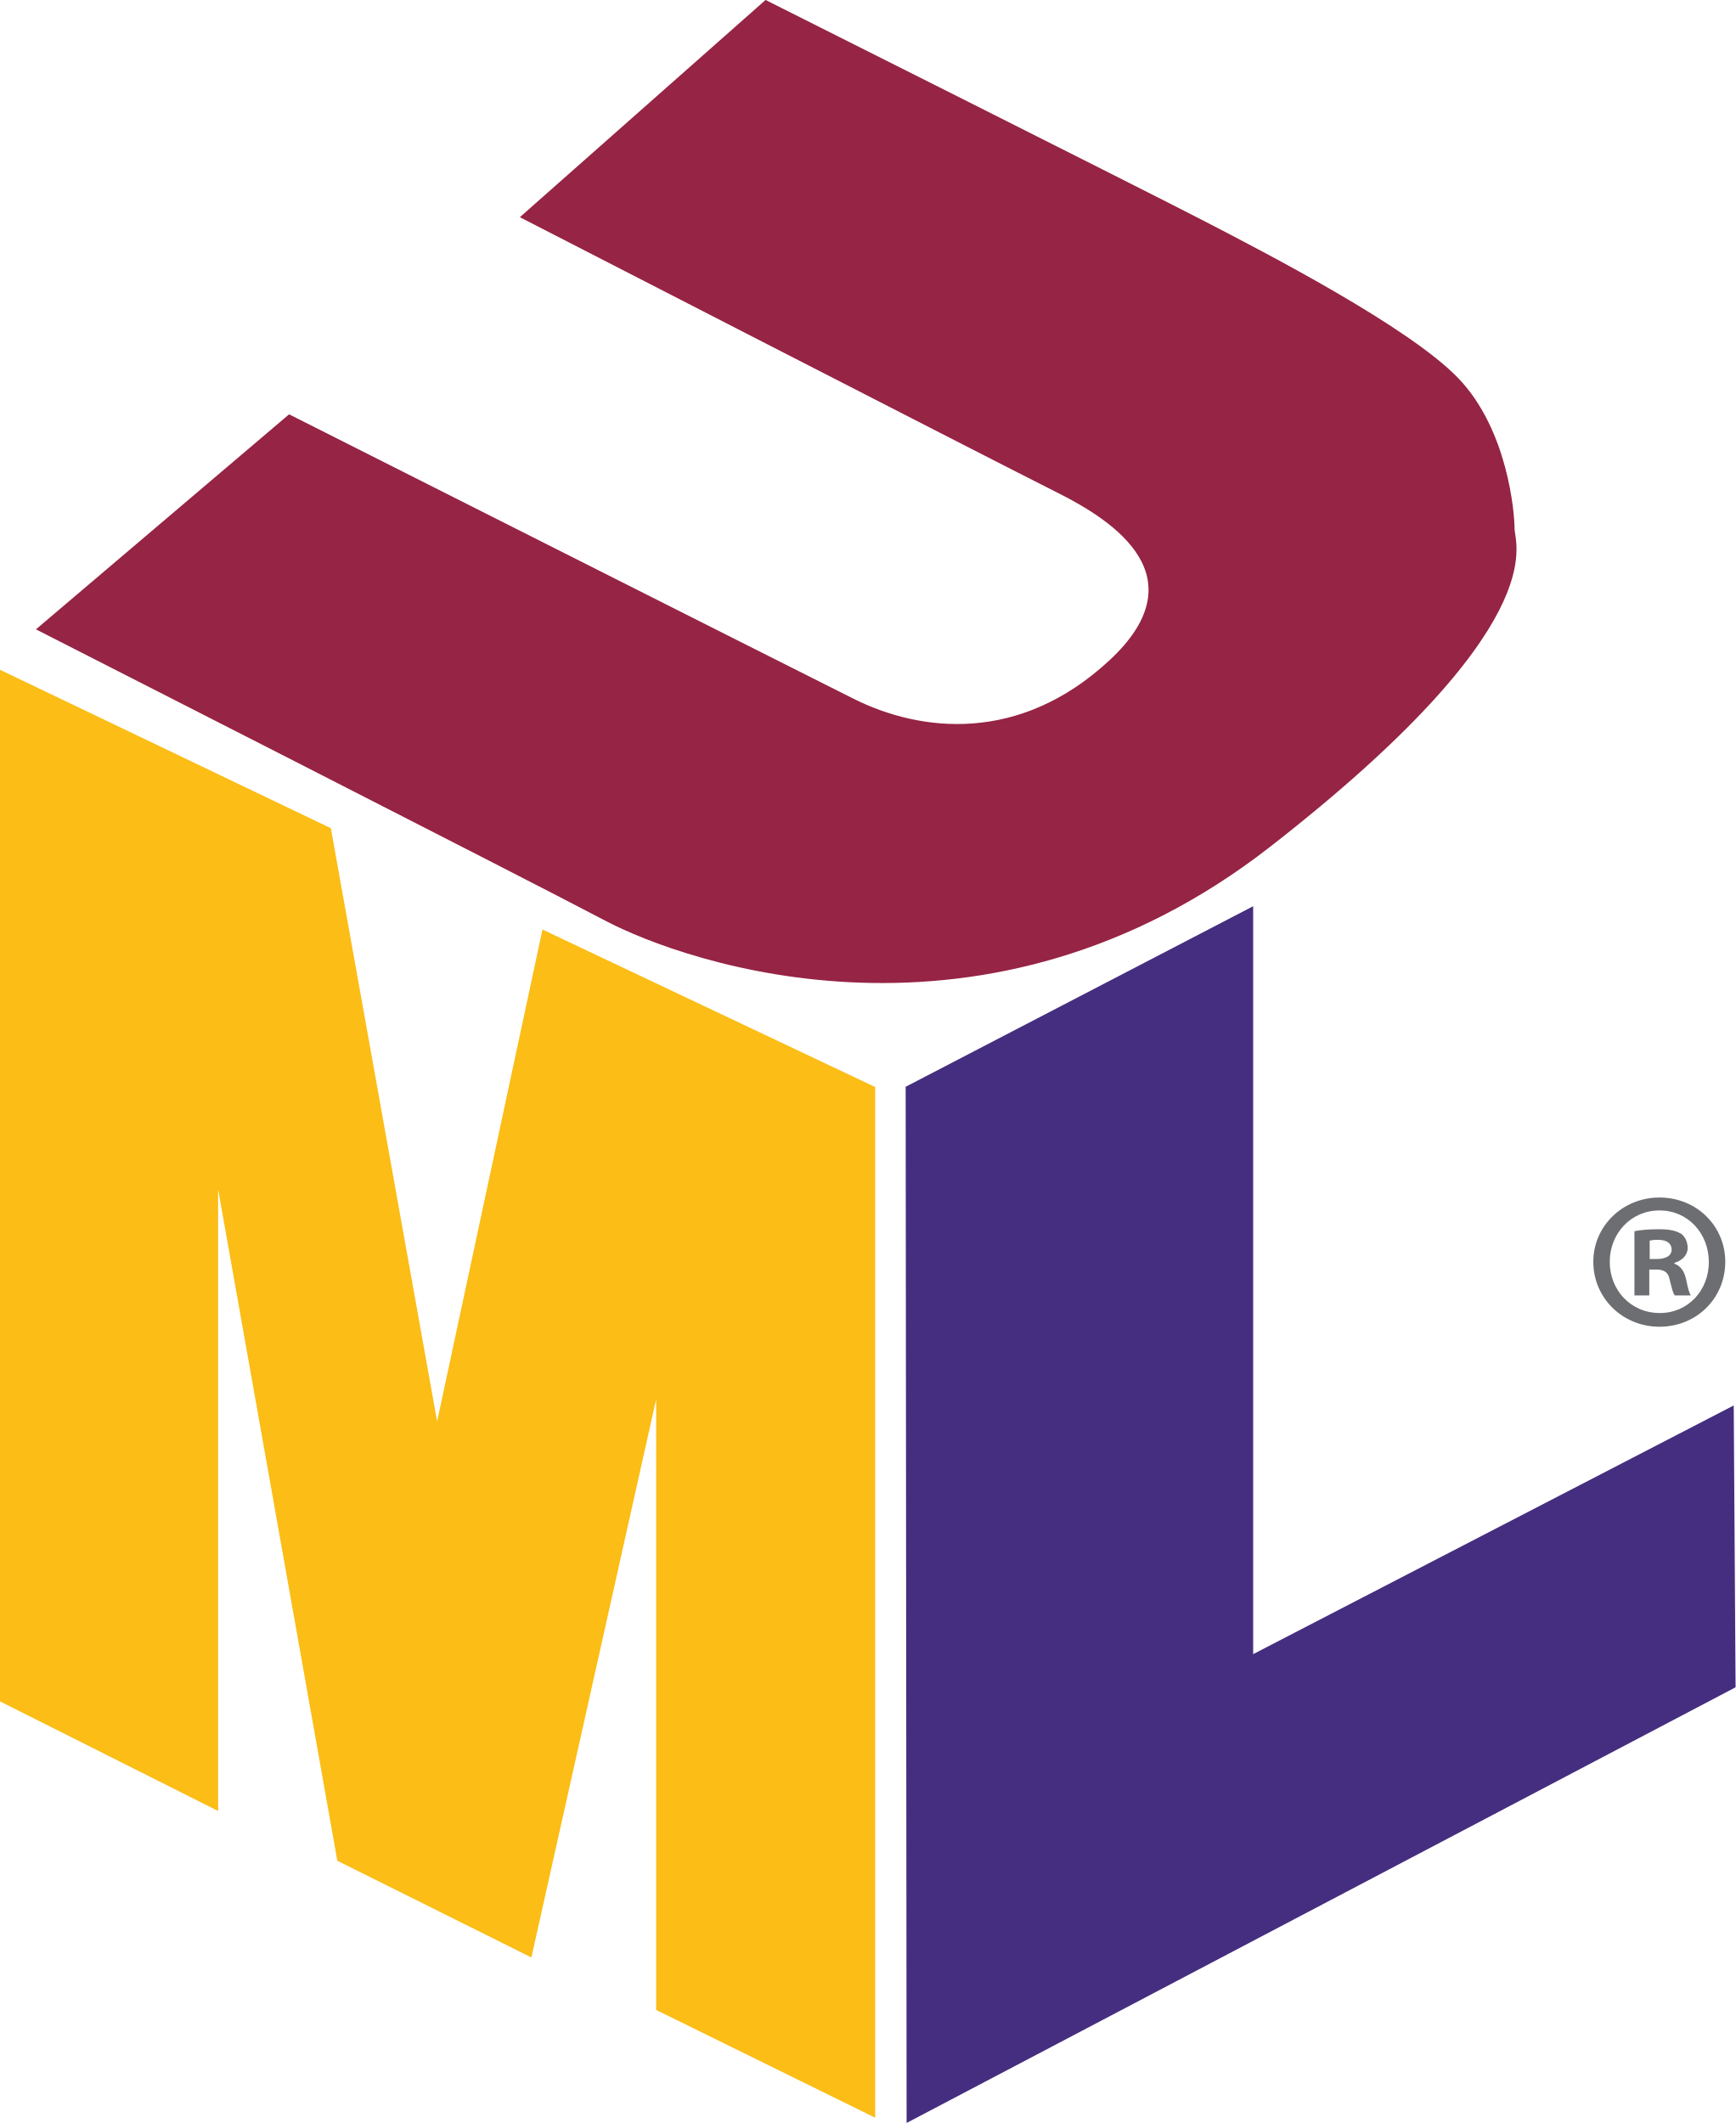
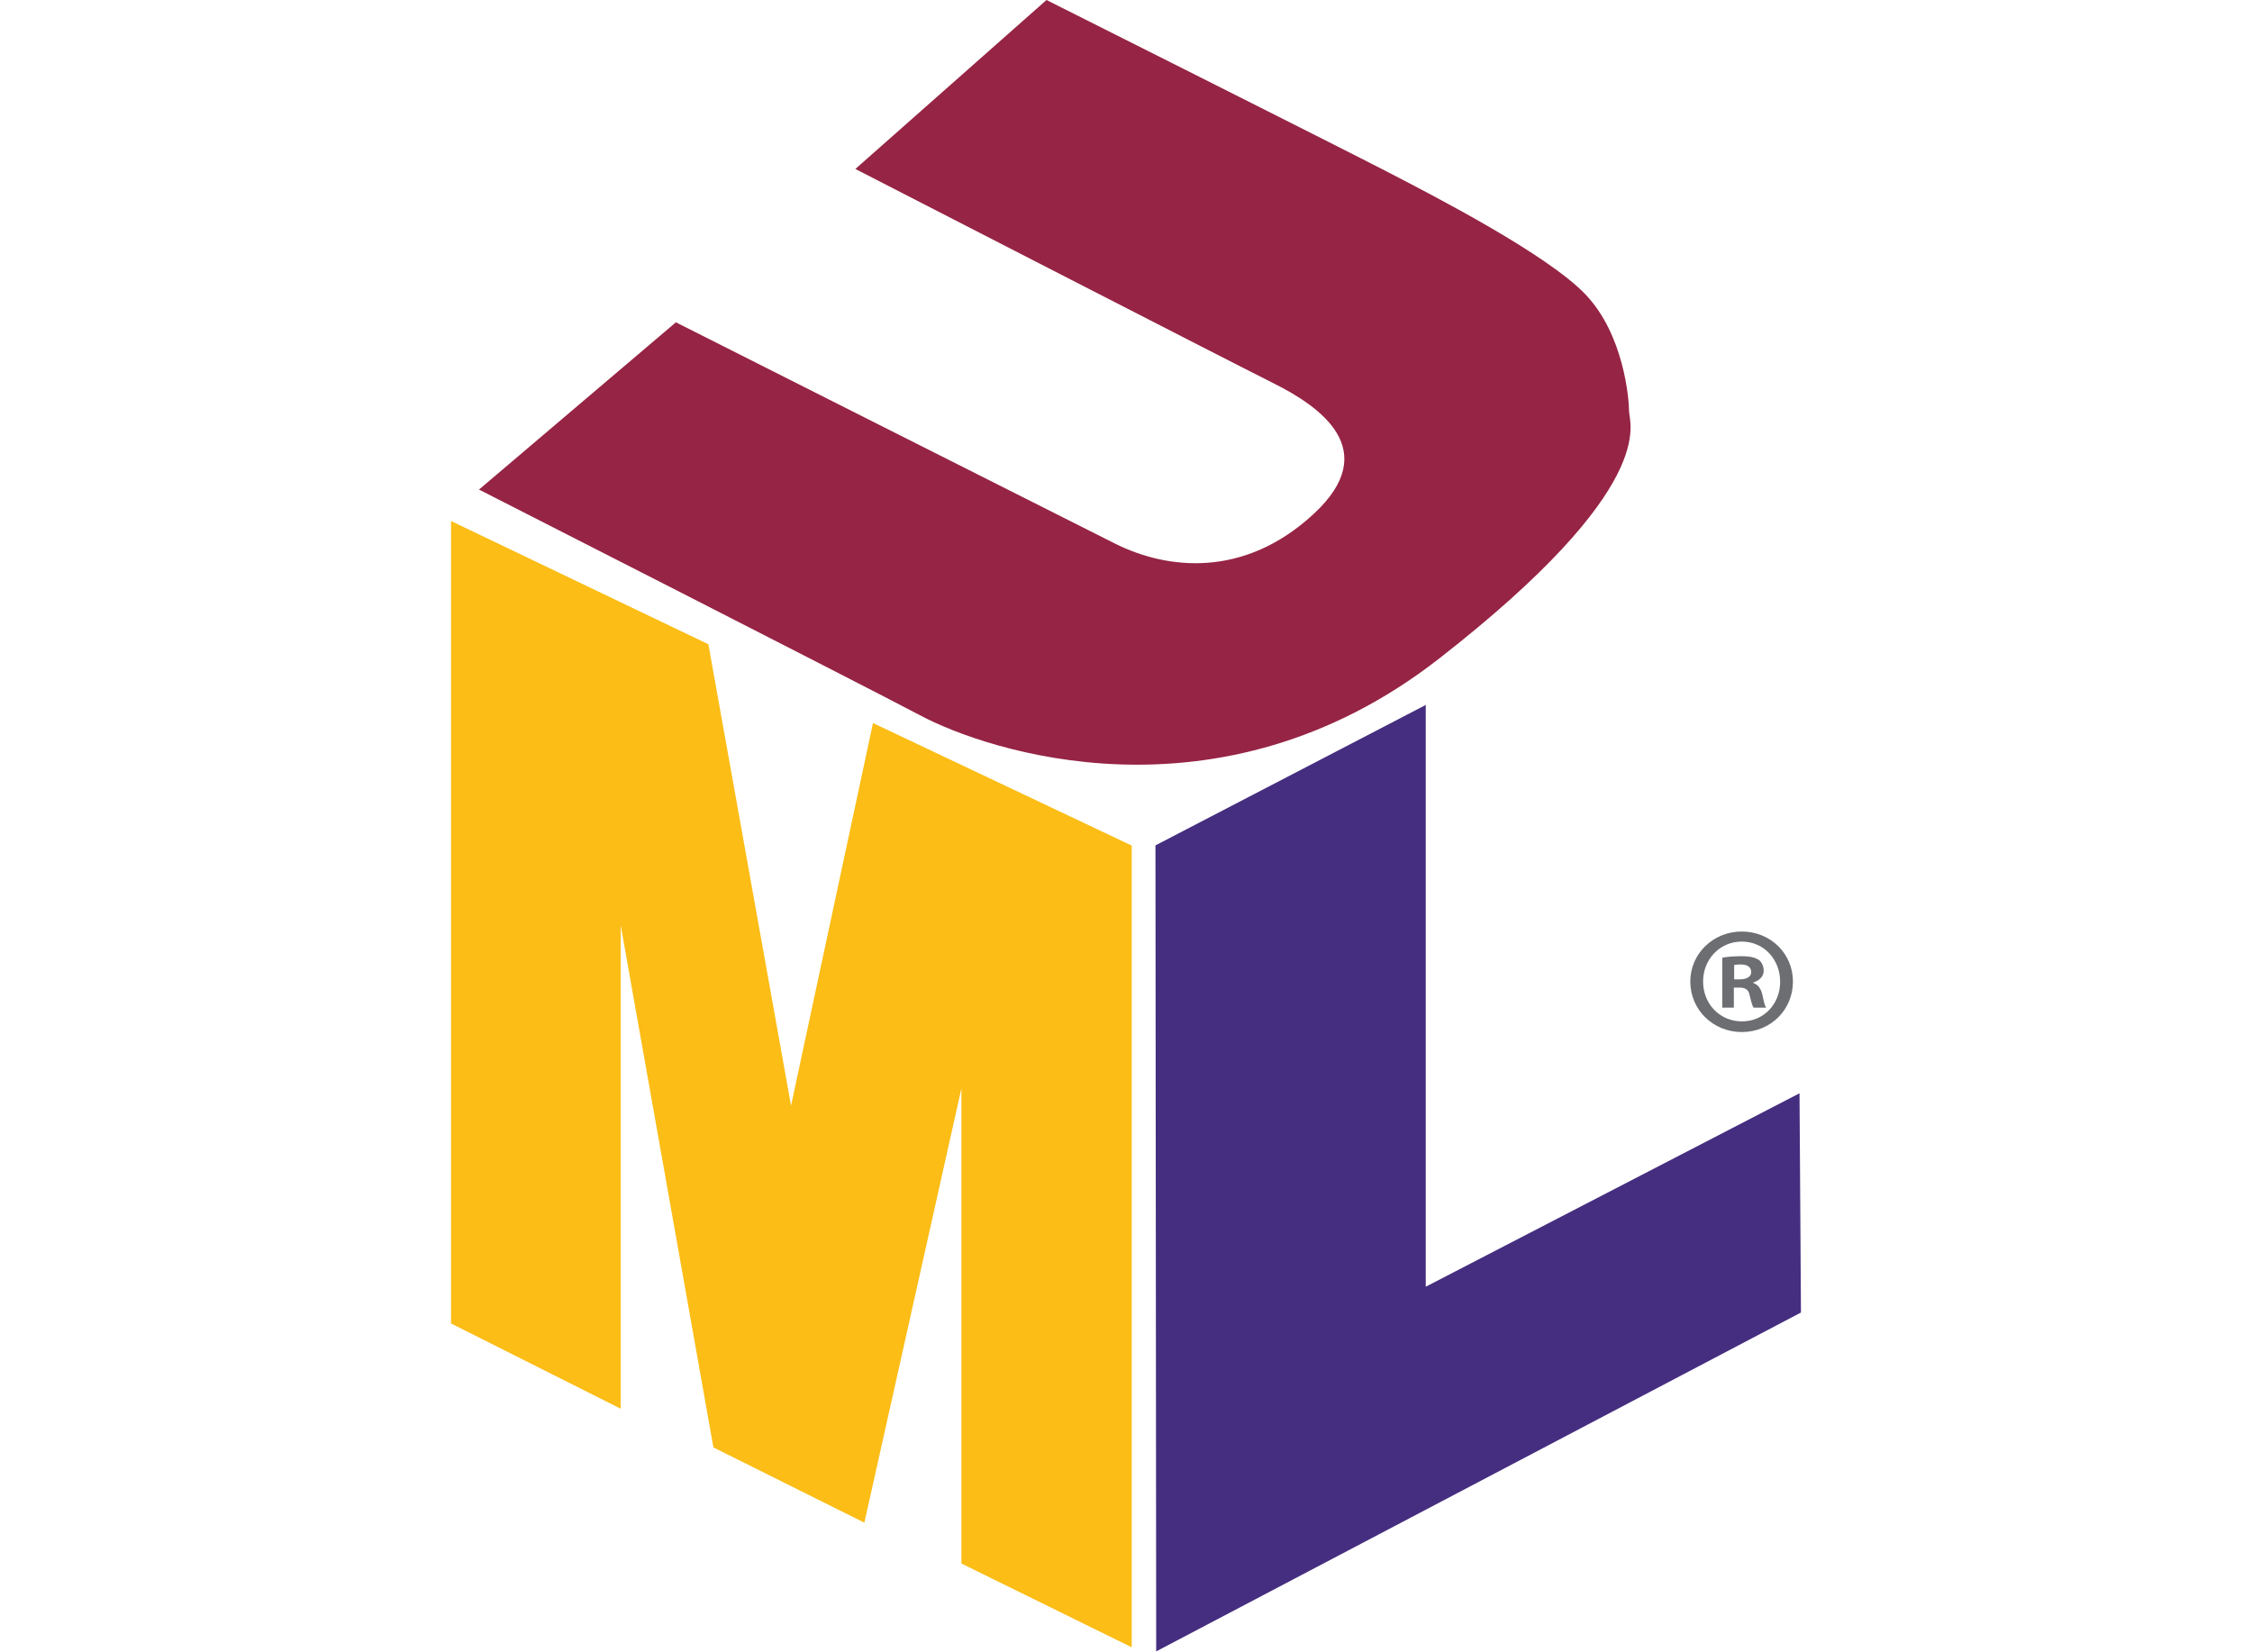
- <svg xmlns="http://www.w3.org/2000/svg" version="1.1" id="Layer_1" x="0px" y="0px" width="215.198" height="263.271" viewBox="0 0 213.046 260.557" enable-background="new 0 0 396 288" xml:space="preserve">
+ <svg xmlns="http://www.w3.org/2000/svg" version="1.1" id="Layer_1" x="0px" y="0px" width="150" height="110" viewBox="0 0 148.5 108.866" enable-background="new 0 0 396 288" xml:space="preserve">
  <defs id="defs67" />
-   <polygon fill="#fbbd16" points="222.729,240.603 246.553,252.477 261.867,183.949 261.867,258.923 288.753,272.151 288.753,145.616 247.914,126.278 234.982,186.663 221.937,113.84 181.323,94.391 181.323,221.04 208.096,234.496 208.096,158.167 " id="polygon2" transform="translate(-181.323,-12.203)" />
-   <polygon fill="#452e7f" points="335.152,215.238 394.142,184.709 394.369,219.31 292.611,272.796 292.496,145.583 335.152,123.418 " id="polygon4" transform="translate(-181.323,-12.203)" />
-   <path fill="#962444" d="M 93.975,-0.045 63.812,26.624 c 0,0 58.851,30.25 66,33.825 7.15,3.574 17.325,10.449 6.325,20.625 -11,10.175 -23.1,8.8 -31.35,4.675 -8.25,-4.125 -69.3,-34.925 -69.3,-34.925 L 4.413,77.223 c 0,0 59.949,30.525 69.85,35.75 9.9,5.226 46.75,18.15 81.675,-9.075 34.925,-27.225 29.976,-37.125 29.976,-39.05 0,-1.925 -0.825,-12.1 -6.875,-18.425 -6.051,-6.325 -23.65,-15.4 -31.075,-19.25 -7.425,-3.85 -53.989,-27.218 -53.989,-27.218 z" id="path6" />
-   <g id="g56" transform="translate(-181.323,-12.203)">
-     <path fill="#6d6e71" d="m 393.104,167.064 c 0,4.471 -3.509,7.979 -8.076,7.979 -4.519,0 -8.123,-3.509 -8.123,-7.979 0,-4.375 3.604,-7.884 8.123,-7.884 4.568,0.001 8.076,3.509 8.076,7.884 z m -14.18,0 c 0,3.509 2.596,6.298 6.153,6.298 3.461,0 6.009,-2.789 6.009,-6.25 0,-3.51 -2.548,-6.346 -6.058,-6.346 -3.508,0.001 -6.104,2.837 -6.104,6.298 z m 4.855,4.134 h -1.827 v -7.883 c 0.722,-0.146 1.731,-0.241 3.029,-0.241 1.489,0 2.163,0.241 2.739,0.577 0.433,0.336 0.769,0.961 0.769,1.73 0,0.864 -0.672,1.538 -1.634,1.827 v 0.096 c 0.77,0.289 1.202,0.864 1.442,1.923 0.24,1.202 0.385,1.683 0.576,1.971 h -1.97 c -0.241,-0.288 -0.385,-1.01 -0.626,-1.923 -0.144,-0.865 -0.625,-1.25 -1.635,-1.25 h -0.864 v 3.173 z m 0.048,-4.47 h 0.865 c 1.01,0 1.827,-0.336 1.827,-1.153 0,-0.721 -0.528,-1.202 -1.683,-1.202 -0.481,0 -0.817,0.048 -1.01,0.097 v 2.258 z" id="path54" />
+   <g id="g1" transform="matrix(0.4178209,0,0,0.4178209,29.74246,0.00179138)">
+     <polygon fill="#fbbd16" points="181.323,94.391 181.323,221.04 208.096,234.496 208.096,158.167 222.729,240.603 246.553,252.477 261.867,183.949 261.867,258.923 288.753,272.151 288.753,145.616 247.914,126.278 234.982,186.663 221.937,113.84 " id="polygon2" transform="translate(-181.323,-12.203)" />
+     <polygon fill="#452e7f" points="292.611,272.796 292.496,145.583 335.152,123.418 335.152,215.238 394.142,184.709 394.369,219.31 " id="polygon4" transform="translate(-181.323,-12.203)" />
+     <path fill="#962444" d="M 93.975,-0.045 63.812,26.624 c 0,0 58.851,30.25 66,33.825 7.15,3.574 17.325,10.449 6.325,20.625 -11,10.175 -23.1,8.8 -31.35,4.675 -8.25,-4.125 -69.3,-34.925 -69.3,-34.925 L 4.413,77.223 c 0,0 59.949,30.525 69.85,35.75 9.9,5.226 46.75,18.15 81.675,-9.075 34.925,-27.225 29.976,-37.125 29.976,-39.05 0,-1.925 -0.825,-12.1 -6.875,-18.425 -6.051,-6.325 -23.65,-15.4 -31.075,-19.25 -7.425,-3.85 -53.989,-27.218 -53.989,-27.218 z" id="path6" />
+     <g id="g56" transform="translate(-181.323,-12.203)">
+       <path fill="#6d6e71" d="m 393.104,167.064 c 0,4.471 -3.509,7.979 -8.076,7.979 -4.519,0 -8.123,-3.509 -8.123,-7.979 0,-4.375 3.604,-7.884 8.123,-7.884 4.568,0.001 8.076,3.509 8.076,7.884 z m -14.18,0 c 0,3.509 2.596,6.298 6.153,6.298 3.461,0 6.009,-2.789 6.009,-6.25 0,-3.51 -2.548,-6.346 -6.058,-6.346 -3.508,0.001 -6.104,2.837 -6.104,6.298 z m 4.855,4.134 h -1.827 v -7.883 c 0.722,-0.146 1.731,-0.241 3.029,-0.241 1.489,0 2.163,0.241 2.739,0.577 0.433,0.336 0.769,0.961 0.769,1.73 0,0.864 -0.672,1.538 -1.634,1.827 v 0.096 c 0.77,0.289 1.202,0.864 1.442,1.923 0.24,1.202 0.385,1.683 0.576,1.971 h -1.97 c -0.241,-0.288 -0.385,-1.01 -0.626,-1.923 -0.144,-0.865 -0.625,-1.25 -1.635,-1.25 h -0.864 v 3.173 z m 0.048,-4.47 h 0.865 c 1.01,0 1.827,-0.336 1.827,-1.153 0,-0.721 -0.528,-1.202 -1.683,-1.202 -0.481,0 -0.817,0.048 -1.01,0.097 v 2.258 z" id="path54" />
+     </g>
  </g>
</svg>
